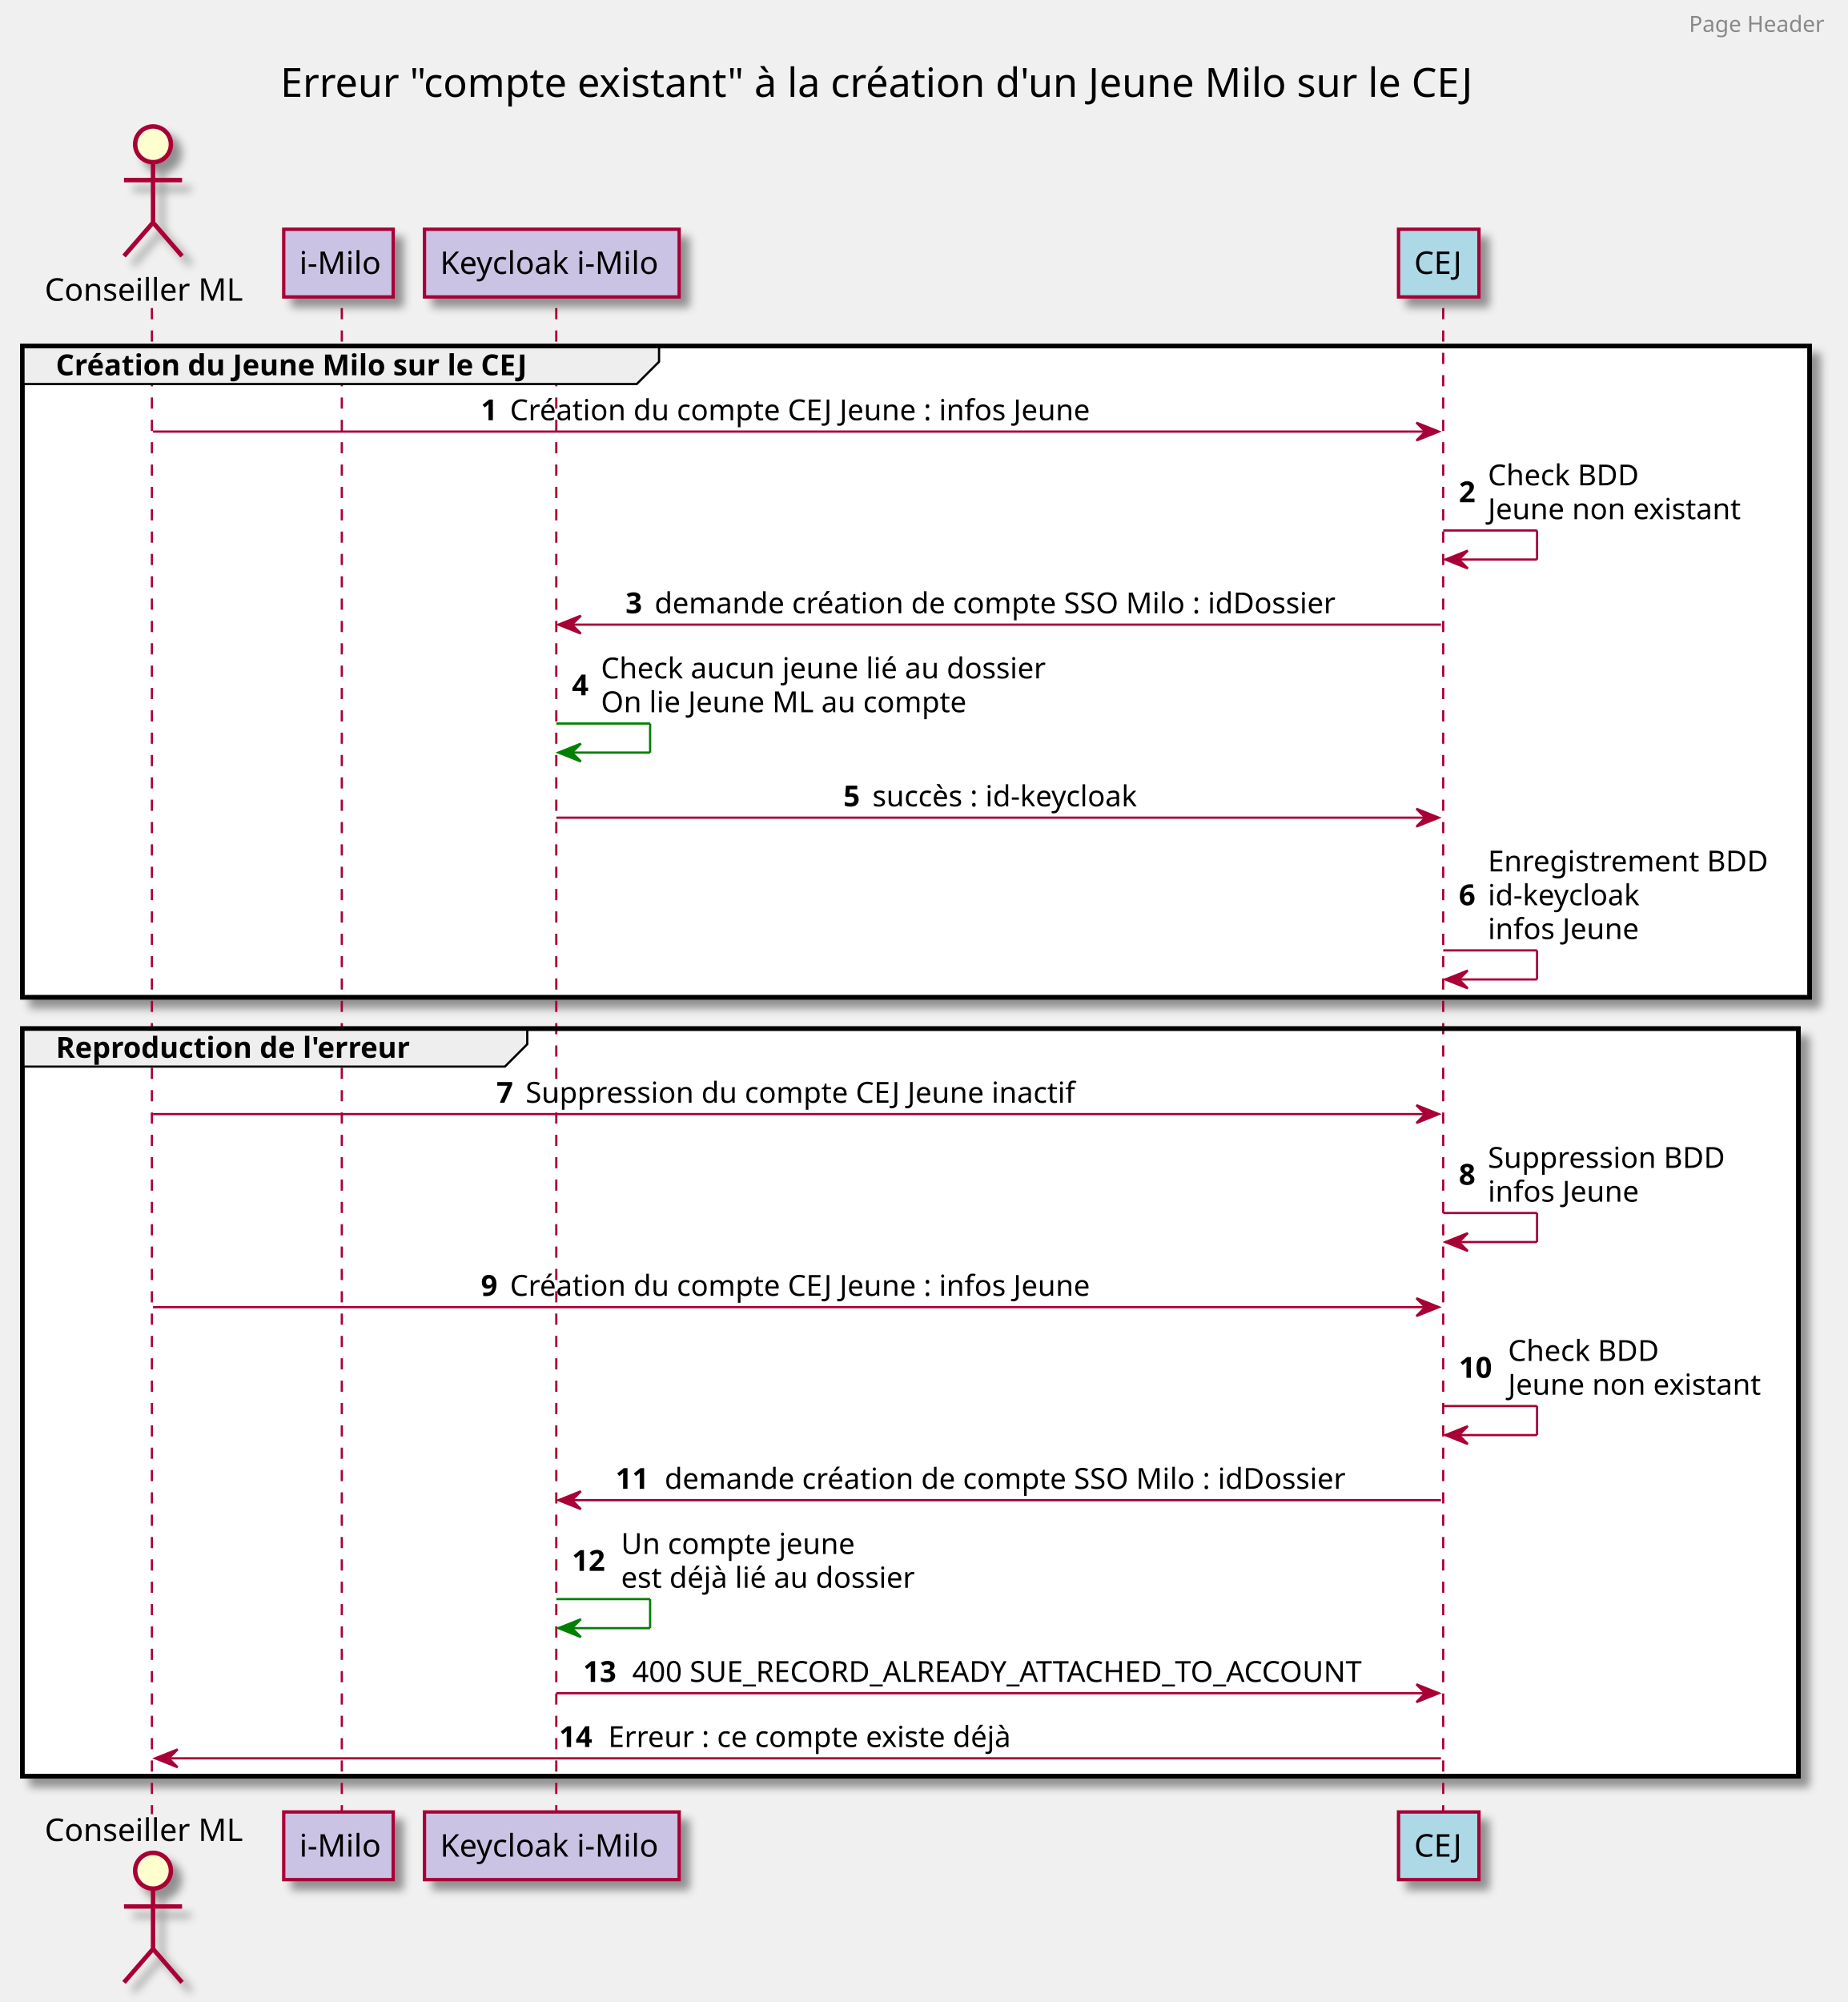
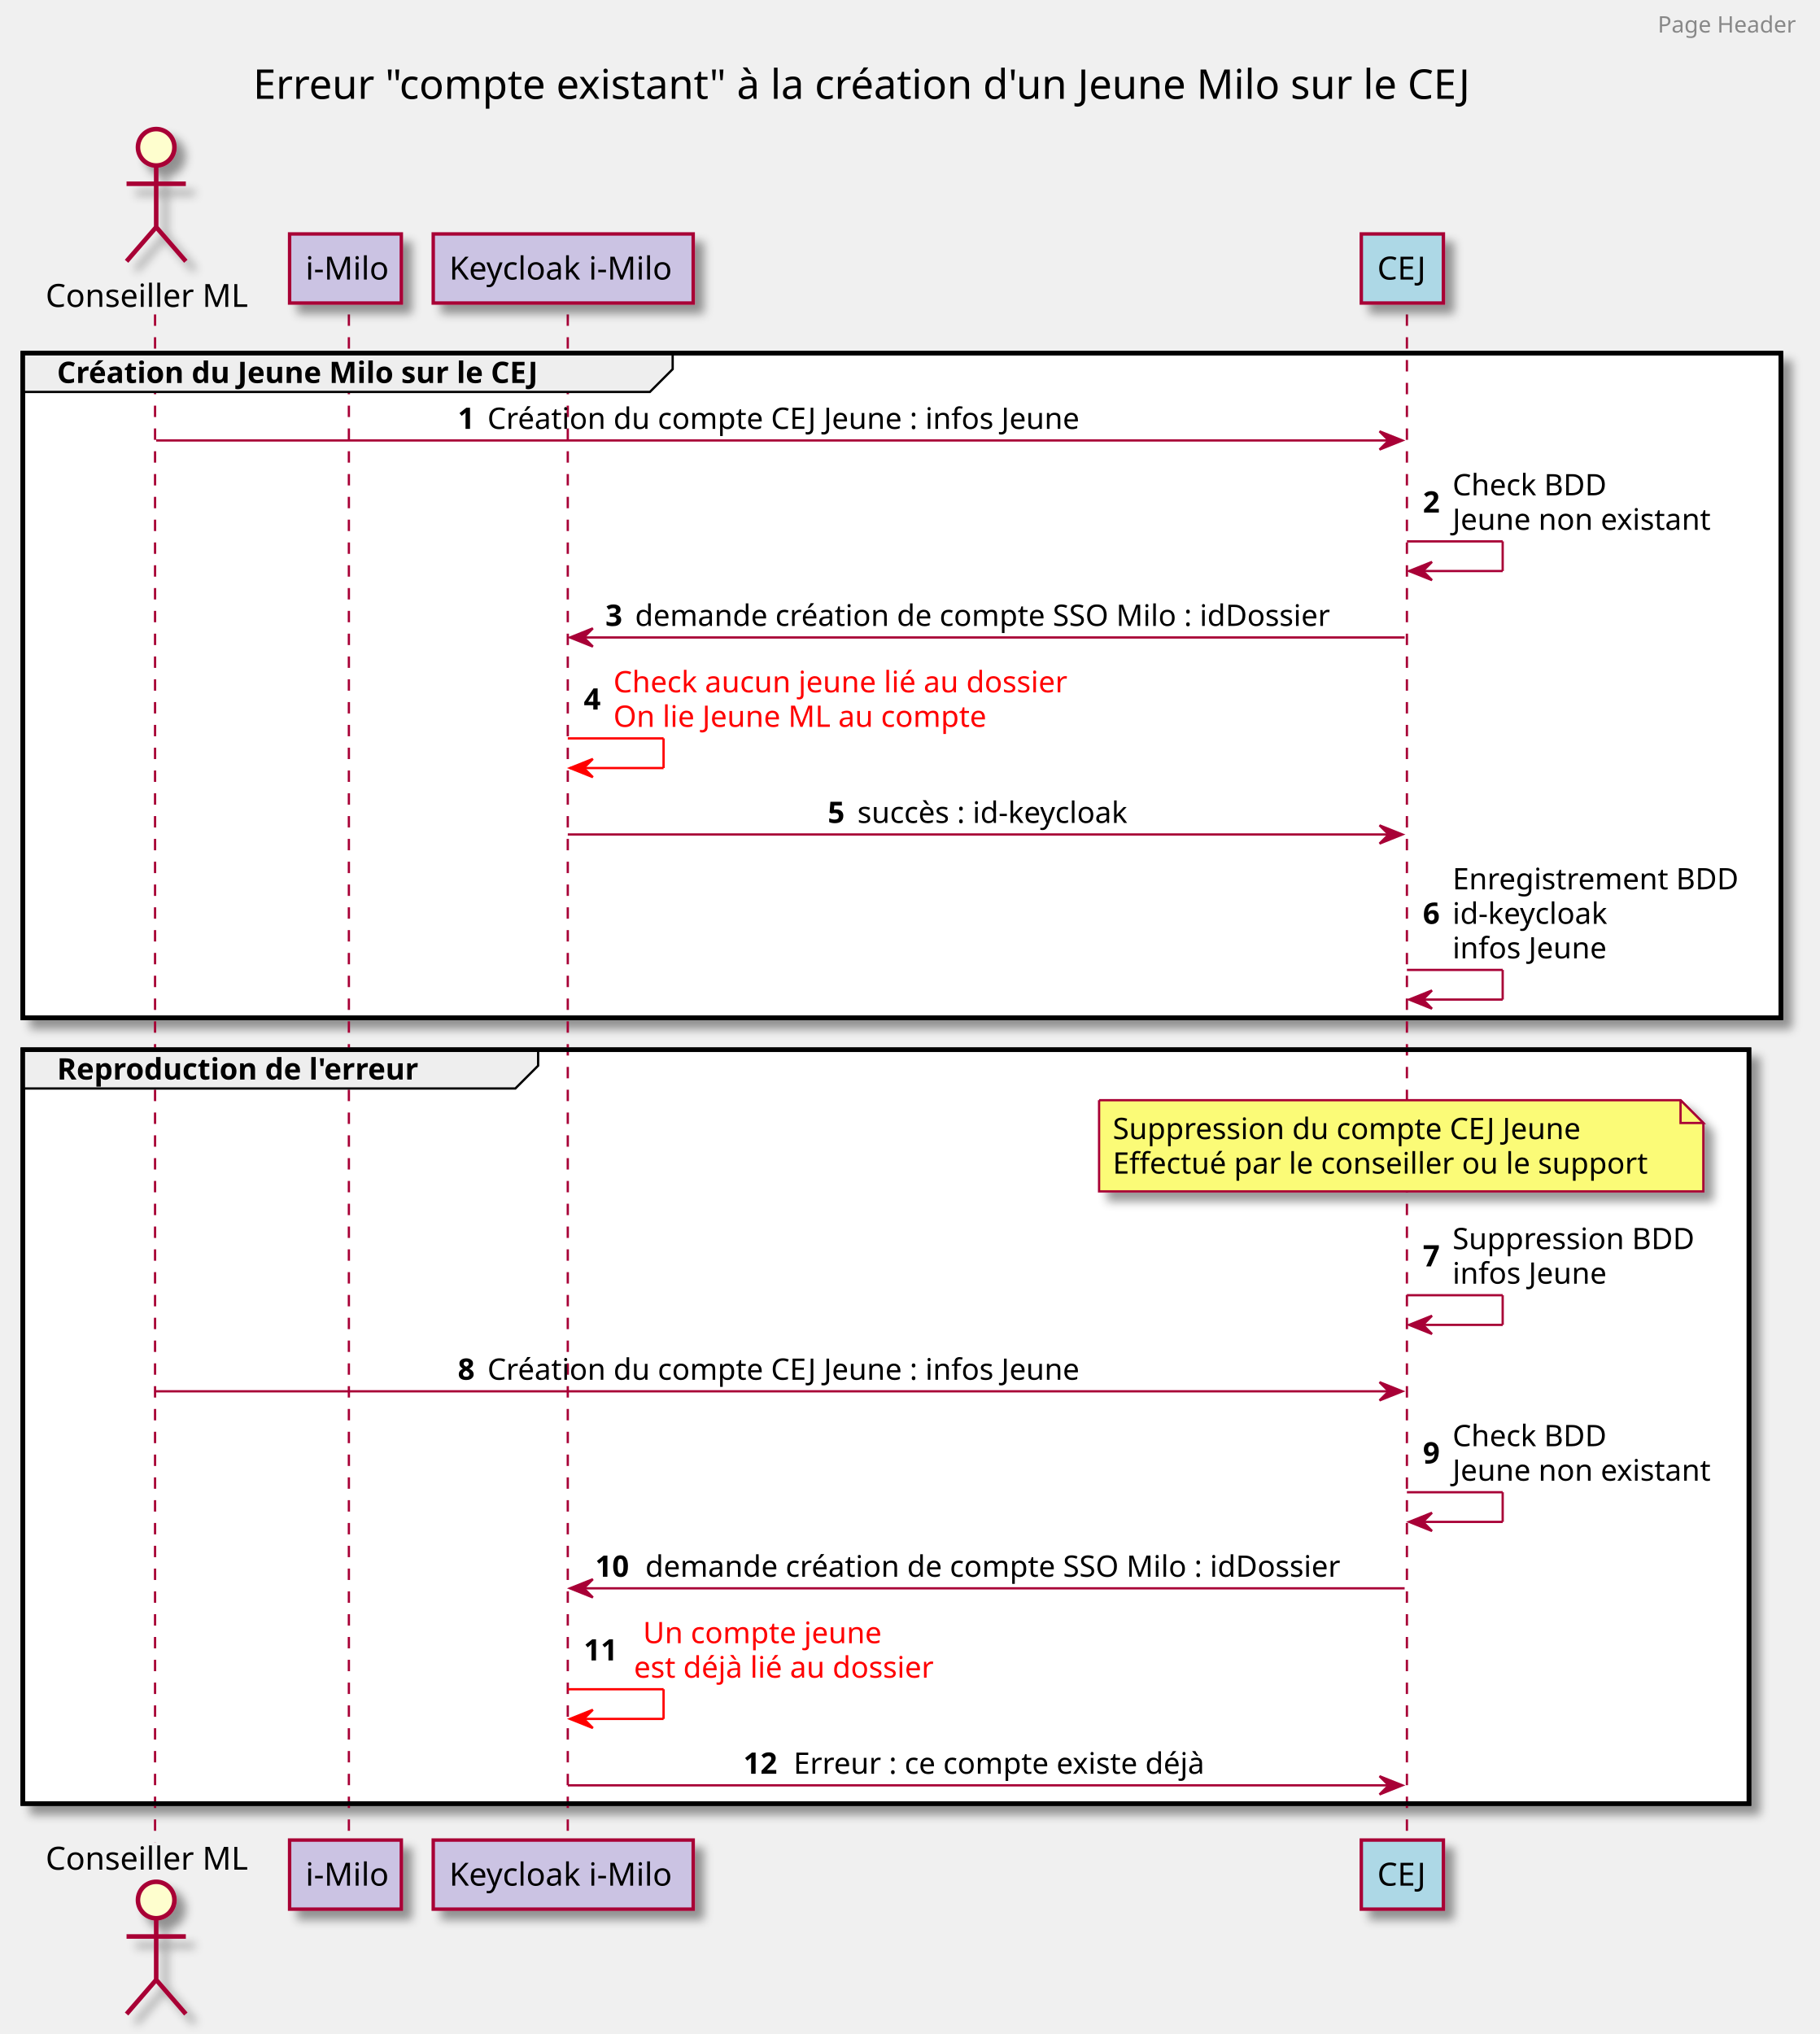
- <svg xmlns="http://www.w3.org/2000/svg" contentScriptType="application/ecmascript" contentStyleType="text/css" height="896px" preserveAspectRatio="none" style="width:827px;height:896px;background:#FFFFFF;" version="1.1" viewBox="0 0 827 896" width="827px" zoomAndPan="magnify">
+ <svg xmlns="http://www.w3.org/2000/svg" contentScriptType="application/ecmascript" contentStyleType="text/css" height="892px" preserveAspectRatio="none" style="width:798px;height:892px;background:#FFFFFF;" version="1.1" viewBox="0 0 798 892" width="798px" zoomAndPan="magnify">
  <defs>
-     <filter height="300%" id="f1u6r6b3fet10b" width="300%" x="-1" y="-1">
+     <filter height="300%" id="f1hx3ikuhrjxqm" width="300%" x="-1" y="-1">
      <feGaussianBlur result="blurOut" stdDeviation="2.0" />
      <feColorMatrix in="blurOut" result="blurOut2" type="matrix" values="0 0 0 0 0 0 0 0 0 0 0 0 0 0 0 0 0 0 .4 0" />
      <feOffset dx="4.0" dy="4.0" in="blurOut2" result="blurOut3" />
      <feBlend in="SourceGraphic" in2="blurOut3" mode="normal" />
    </filter>
  </defs>
  <g>
-     <text fill="#000000" font-family="sans-serif" font-size="18" lengthAdjust="spacing" textLength="569" x="125.5" y="43.349">Erreur "compte existant" à la création d'un Jeune Milo sur le CEJ</text>
-     <rect fill="#FFFFFF" filter="url(#f1u6r6b3fet10b)" height="291.461" style="stroke:#000000;stroke-width:2.0;" width="800" x="10" y="154.891" />
-     <rect fill="#FFFFFF" filter="url(#f1u6r6b3fet10b)" height="334.594" style="stroke:#000000;stroke-width:2.0;" width="795" x="10" y="460.352" />
-     <line style="stroke:#A80036;stroke-width:1.0;stroke-dasharray:5.0,5.0;" x1="68" x2="68" y1="137.891" y2="811.945" />
-     <line style="stroke:#A80036;stroke-width:1.0;stroke-dasharray:5.0,5.0;" x1="153" x2="153" y1="137.891" y2="811.945" />
-     <line style="stroke:#A80036;stroke-width:1.0;stroke-dasharray:5.0,5.0;" x1="249" x2="249" y1="137.891" y2="811.945" />
-     <line style="stroke:#A80036;stroke-width:1.0;stroke-dasharray:5.0,5.0;" x1="646" x2="646" y1="137.891" y2="811.945" />
+     <text fill="#000000" font-family="sans-serif" font-size="18" lengthAdjust="spacing" textLength="569" x="111" y="43.349">Erreur "compte existant" à la création d'un Jeune Milo sur le CEJ</text>
+     <rect fill="#FFFFFF" filter="url(#f1hx3ikuhrjxqm)" height="291.461" style="stroke:#000000;stroke-width:2.0;" width="771" x="10" y="154.891" />
+     <rect fill="#FFFFFF" filter="url(#f1hx3ikuhrjxqm)" height="330.594" style="stroke:#000000;stroke-width:2.0;" width="757" x="10" y="460.352" />
+     <line style="stroke:#A80036;stroke-width:1.0;stroke-dasharray:5.0,5.0;" x1="68" x2="68" y1="137.891" y2="807.945" />
+     <line style="stroke:#A80036;stroke-width:1.0;stroke-dasharray:5.0,5.0;" x1="153" x2="153" y1="137.891" y2="807.945" />
+     <line style="stroke:#A80036;stroke-width:1.0;stroke-dasharray:5.0,5.0;" x1="249" x2="249" y1="137.891" y2="807.945" />
+     <line style="stroke:#A80036;stroke-width:1.0;stroke-dasharray:5.0,5.0;" x1="617" x2="617" y1="137.891" y2="807.945" />
    <text fill="#000000" font-family="sans-serif" font-size="14" lengthAdjust="spacing" textLength="91" x="20" y="134.589">Conseiller ML</text>
-     <ellipse cx="68.5" cy="64.594" fill="#FEFECE" filter="url(#f1u6r6b3fet10b)" rx="8" ry="8" style="stroke:#A80036;stroke-width:2.0;" />
-     <path d="M68.5,72.594 L68.5,99.594 M55.5,80.594 L81.5,80.594 M68.5,99.594 L55.5,114.594 M68.5,99.594 L81.5,114.594 " fill="none" filter="url(#f1u6r6b3fet10b)" style="stroke:#A80036;stroke-width:2.0;" />
-     <text fill="#000000" font-family="sans-serif" font-size="14" lengthAdjust="spacing" textLength="91" x="20" y="823.94">Conseiller ML</text>
-     <ellipse cx="68.5" cy="837.242" fill="#FEFECE" filter="url(#f1u6r6b3fet10b)" rx="8" ry="8" style="stroke:#A80036;stroke-width:2.0;" />
-     <path d="M68.5,845.242 L68.5,872.242 M55.5,853.242 L81.5,853.242 M68.5,872.242 L55.5,887.242 M68.5,872.242 L81.5,887.242 " fill="none" filter="url(#f1u6r6b3fet10b)" style="stroke:#A80036;stroke-width:2.0;" />
-     <rect fill="#CBC3E3" filter="url(#f1u6r6b3fet10b)" height="30.297" style="stroke:#A80036;stroke-width:1.5;" width="49" x="127" y="102.594" />
+     <ellipse cx="68.5" cy="64.594" fill="#FEFECE" filter="url(#f1hx3ikuhrjxqm)" rx="8" ry="8" style="stroke:#A80036;stroke-width:2.0;" />
+     <path d="M68.5,72.594 L68.5,99.594 M55.5,80.594 L81.5,80.594 M68.5,99.594 L55.5,114.594 M68.5,99.594 L81.5,114.594 " fill="none" filter="url(#f1hx3ikuhrjxqm)" style="stroke:#A80036;stroke-width:2.0;" />
+     <text fill="#000000" font-family="sans-serif" font-size="14" lengthAdjust="spacing" textLength="91" x="20" y="819.94">Conseiller ML</text>
+     <ellipse cx="68.5" cy="833.242" fill="#FEFECE" filter="url(#f1hx3ikuhrjxqm)" rx="8" ry="8" style="stroke:#A80036;stroke-width:2.0;" />
+     <path d="M68.5,841.242 L68.5,868.242 M55.5,849.242 L81.5,849.242 M68.5,868.242 L55.5,883.242 M68.5,868.242 L81.5,883.242 " fill="none" filter="url(#f1hx3ikuhrjxqm)" style="stroke:#A80036;stroke-width:2.0;" />
+     <rect fill="#CBC3E3" filter="url(#f1hx3ikuhrjxqm)" height="30.297" style="stroke:#A80036;stroke-width:1.5;" width="49" x="127" y="102.594" />
    <text fill="#000000" font-family="sans-serif" font-size="14" lengthAdjust="spacing" textLength="35" x="134" y="122.589">i-Milo</text>
-     <rect fill="#CBC3E3" filter="url(#f1u6r6b3fet10b)" height="30.297" style="stroke:#A80036;stroke-width:1.5;" width="49" x="127" y="810.945" />
-     <text fill="#000000" font-family="sans-serif" font-size="14" lengthAdjust="spacing" textLength="35" x="134" y="830.94">i-Milo</text>
-     <rect fill="#CBC3E3" filter="url(#f1u6r6b3fet10b)" height="30.297" style="stroke:#A80036;stroke-width:1.5;" width="114" x="190" y="102.594" />
+     <rect fill="#CBC3E3" filter="url(#f1hx3ikuhrjxqm)" height="30.297" style="stroke:#A80036;stroke-width:1.5;" width="49" x="127" y="806.945" />
+     <text fill="#000000" font-family="sans-serif" font-size="14" lengthAdjust="spacing" textLength="35" x="134" y="826.94">i-Milo</text>
+     <rect fill="#CBC3E3" filter="url(#f1hx3ikuhrjxqm)" height="30.297" style="stroke:#A80036;stroke-width:1.5;" width="114" x="190" y="102.594" />
    <text fill="#000000" font-family="sans-serif" font-size="14" lengthAdjust="spacing" textLength="100" x="197" y="122.589">Keycloak i-Milo</text>
-     <rect fill="#CBC3E3" filter="url(#f1u6r6b3fet10b)" height="30.297" style="stroke:#A80036;stroke-width:1.5;" width="114" x="190" y="810.945" />
-     <text fill="#000000" font-family="sans-serif" font-size="14" lengthAdjust="spacing" textLength="100" x="197" y="830.94">Keycloak i-Milo</text>
-     <rect fill="#ADD8E6" filter="url(#f1u6r6b3fet10b)" height="30.297" style="stroke:#A80036;stroke-width:1.5;" width="36" x="626" y="102.594" />
-     <text fill="#000000" font-family="sans-serif" font-size="14" lengthAdjust="spacing" textLength="22" x="633" y="122.589">CEJ</text>
-     <rect fill="#ADD8E6" filter="url(#f1u6r6b3fet10b)" height="30.297" style="stroke:#A80036;stroke-width:1.5;" width="36" x="626" y="810.945" />
-     <text fill="#000000" font-family="sans-serif" font-size="14" lengthAdjust="spacing" textLength="22" x="633" y="830.94">CEJ</text>
+     <rect fill="#CBC3E3" filter="url(#f1hx3ikuhrjxqm)" height="30.297" style="stroke:#A80036;stroke-width:1.5;" width="114" x="190" y="806.945" />
+     <text fill="#000000" font-family="sans-serif" font-size="14" lengthAdjust="spacing" textLength="100" x="197" y="826.94">Keycloak i-Milo</text>
+     <rect fill="#ADD8E6" filter="url(#f1hx3ikuhrjxqm)" height="30.297" style="stroke:#A80036;stroke-width:1.5;" width="36" x="597" y="102.594" />
+     <text fill="#000000" font-family="sans-serif" font-size="14" lengthAdjust="spacing" textLength="22" x="604" y="122.589">CEJ</text>
+     <rect fill="#ADD8E6" filter="url(#f1hx3ikuhrjxqm)" height="30.297" style="stroke:#A80036;stroke-width:1.5;" width="36" x="597" y="806.945" />
+     <text fill="#000000" font-family="sans-serif" font-size="14" lengthAdjust="spacing" textLength="22" x="604" y="826.94">CEJ</text>
    <path d="M10,154.891 L295,154.891 L295,161.891 L285,171.891 L10,171.891 L10,154.891 " fill="#EEEEEE" style="stroke:#000000;stroke-width:1.0;" />
-     <rect fill="none" height="291.461" style="stroke:#000000;stroke-width:2.0;" width="800" x="10" y="154.891" />
+     <rect fill="none" height="291.461" style="stroke:#000000;stroke-width:2.0;" width="771" x="10" y="154.891" />
    <text fill="#000000" font-family="sans-serif" font-size="13" font-weight="bold" lengthAdjust="spacing" textLength="240" x="25" y="167.958">Création du Jeune Milo sur le CEJ</text>
-     <polygon fill="#A80036" points="634,189.156,644,193.156,634,197.156,638,193.156" style="stroke:#A80036;stroke-width:1.0;" />
-     <line style="stroke:#A80036;stroke-width:1.0;" x1="68.5" x2="640" y1="193.156" y2="193.156" />
-     <text fill="#000000" font-family="sans-serif" font-size="13" font-weight="bold" lengthAdjust="spacing" textLength="9" x="215.25" y="188.09">1</text>
-     <text fill="#000000" font-family="sans-serif" font-size="13" lengthAdjust="spacing" textLength="271" x="228.25" y="188.09">Création du compte CEJ Jeune : infos Jeune</text>
-     <line style="stroke:#A80036;stroke-width:1.0;" x1="646" x2="688" y1="237.422" y2="237.422" />
-     <line style="stroke:#A80036;stroke-width:1.0;" x1="688" x2="688" y1="237.422" y2="250.422" />
-     <line style="stroke:#A80036;stroke-width:1.0;" x1="647" x2="688" y1="250.422" y2="250.422" />
-     <polygon fill="#A80036" points="657,246.422,647,250.422,657,254.422,653,250.422" style="stroke:#A80036;stroke-width:1.0;" />
-     <text fill="#000000" font-family="sans-serif" font-size="13" font-weight="bold" lengthAdjust="spacing" textLength="9" x="653" y="224.79">2</text>
-     <text fill="#000000" font-family="sans-serif" font-size="13" lengthAdjust="spacing" textLength="72" x="666" y="217.223">Check BDD</text>
-     <text fill="#000000" font-family="sans-serif" font-size="13" lengthAdjust="spacing" textLength="118" x="666" y="232.356">Jeune non existant</text>
+     <polygon fill="#A80036" points="605,189.156,615,193.156,605,197.156,609,193.156" style="stroke:#A80036;stroke-width:1.0;" />
+     <line style="stroke:#A80036;stroke-width:1.0;" x1="68.5" x2="611" y1="193.156" y2="193.156" />
+     <text fill="#000000" font-family="sans-serif" font-size="13" font-weight="bold" lengthAdjust="spacing" textLength="9" x="200.75" y="188.09">1</text>
+     <text fill="#000000" font-family="sans-serif" font-size="13" lengthAdjust="spacing" textLength="271" x="213.75" y="188.09">Création du compte CEJ Jeune : infos Jeune</text>
+     <line style="stroke:#A80036;stroke-width:1.0;" x1="617" x2="659" y1="237.422" y2="237.422" />
+     <line style="stroke:#A80036;stroke-width:1.0;" x1="659" x2="659" y1="237.422" y2="250.422" />
+     <line style="stroke:#A80036;stroke-width:1.0;" x1="618" x2="659" y1="250.422" y2="250.422" />
+     <polygon fill="#A80036" points="628,246.422,618,250.422,628,254.422,624,250.422" style="stroke:#A80036;stroke-width:1.0;" />
+     <text fill="#000000" font-family="sans-serif" font-size="13" font-weight="bold" lengthAdjust="spacing" textLength="9" x="624" y="224.79">2</text>
+     <text fill="#000000" font-family="sans-serif" font-size="13" lengthAdjust="spacing" textLength="72" x="637" y="217.223">Check BDD</text>
+     <text fill="#000000" font-family="sans-serif" font-size="13" lengthAdjust="spacing" textLength="118" x="637" y="232.356">Jeune non existant</text>
    <polygon fill="#A80036" points="260,275.555,250,279.555,260,283.555,256,279.555" style="stroke:#A80036;stroke-width:1.0;" />
-     <line style="stroke:#A80036;stroke-width:1.0;" x1="254" x2="645" y1="279.555" y2="279.555" />
-     <text fill="#000000" font-family="sans-serif" font-size="13" font-weight="bold" lengthAdjust="spacing" textLength="9" x="280" y="274.489">3</text>
-     <text fill="#000000" font-family="sans-serif" font-size="13" lengthAdjust="spacing" textLength="322" x="293" y="274.489">demande création de compte SSO Milo : idDossier</text>
-     <line style="stroke:#008000;stroke-width:1.0;" x1="249" x2="291" y1="323.82" y2="323.82" />
-     <line style="stroke:#008000;stroke-width:1.0;" x1="291" x2="291" y1="323.82" y2="336.82" />
-     <line style="stroke:#008000;stroke-width:1.0;" x1="250" x2="291" y1="336.82" y2="336.82" />
-     <polygon fill="#008000" points="260,332.82,250,336.82,260,340.82,256,336.82" style="stroke:#008000;stroke-width:1.0;" />
+     <line style="stroke:#A80036;stroke-width:1.0;" x1="254" x2="616" y1="279.555" y2="279.555" />
+     <text fill="#000000" font-family="sans-serif" font-size="13" font-weight="bold" lengthAdjust="spacing" textLength="9" x="265.5" y="274.489">3</text>
+     <text fill="#000000" font-family="sans-serif" font-size="13" lengthAdjust="spacing" textLength="322" x="278.5" y="274.489">demande création de compte SSO Milo : idDossier</text>
+     <line style="stroke:#FF0000;stroke-width:1.0;" x1="249" x2="291" y1="323.82" y2="323.82" />
+     <line style="stroke:#FF0000;stroke-width:1.0;" x1="291" x2="291" y1="323.82" y2="336.82" />
+     <line style="stroke:#FF0000;stroke-width:1.0;" x1="250" x2="291" y1="336.82" y2="336.82" />
+     <polygon fill="#FF0000" points="260,332.82,250,336.82,260,340.82,256,336.82" style="stroke:#FF0000;stroke-width:1.0;" />
    <text fill="#000000" font-family="sans-serif" font-size="13" font-weight="bold" lengthAdjust="spacing" textLength="9" x="256" y="311.188">4</text>
-     <text fill="#000000" font-family="sans-serif" font-size="13" lengthAdjust="spacing" textLength="209" x="269" y="303.622">Check aucun jeune lié au dossier</text>
-     <text fill="#000000" font-family="sans-serif" font-size="13" lengthAdjust="spacing" textLength="170" x="269" y="318.754">On lie Jeune ML au compte</text>
-     <polygon fill="#A80036" points="634,361.953,644,365.953,634,369.953,638,365.953" style="stroke:#A80036;stroke-width:1.0;" />
-     <line style="stroke:#A80036;stroke-width:1.0;" x1="249" x2="640" y1="365.953" y2="365.953" />
-     <text fill="#000000" font-family="sans-serif" font-size="13" font-weight="bold" lengthAdjust="spacing" textLength="9" x="377.5" y="360.887">5</text>
-     <text fill="#000000" font-family="sans-serif" font-size="13" lengthAdjust="spacing" textLength="127" x="390.5" y="360.887">succès : id-keycloak</text>
-     <line style="stroke:#A80036;stroke-width:1.0;" x1="646" x2="688" y1="425.352" y2="425.352" />
-     <line style="stroke:#A80036;stroke-width:1.0;" x1="688" x2="688" y1="425.352" y2="438.352" />
-     <line style="stroke:#A80036;stroke-width:1.0;" x1="647" x2="688" y1="438.352" y2="438.352" />
-     <polygon fill="#A80036" points="657,434.352,647,438.352,657,442.352,653,438.352" style="stroke:#A80036;stroke-width:1.0;" />
-     <text fill="#000000" font-family="sans-serif" font-size="13" font-weight="bold" lengthAdjust="spacing" textLength="9" x="653" y="405.153">6</text>
-     <text fill="#000000" font-family="sans-serif" font-size="13" lengthAdjust="spacing" textLength="132" x="666" y="390.02">Enregistrement BDD</text>
-     <text fill="#000000" font-family="sans-serif" font-size="13" lengthAdjust="spacing" textLength="71" x="666" y="405.153">id-keycloak</text>
-     <text fill="#000000" font-family="sans-serif" font-size="13" lengthAdjust="spacing" textLength="69" x="666" y="420.286">infos Jeune</text>
+     <text fill="#FF0000" font-family="sans-serif" font-size="13" lengthAdjust="spacing" textLength="209" x="269" y="303.622">Check aucun jeune lié au dossier</text>
+     <text fill="#FF0000" font-family="sans-serif" font-size="13" lengthAdjust="spacing" textLength="170" x="269" y="318.754">On lie Jeune ML au compte</text>
+     <polygon fill="#A80036" points="605,361.953,615,365.953,605,369.953,609,365.953" style="stroke:#A80036;stroke-width:1.0;" />
+     <line style="stroke:#A80036;stroke-width:1.0;" x1="249" x2="611" y1="365.953" y2="365.953" />
+     <text fill="#000000" font-family="sans-serif" font-size="13" font-weight="bold" lengthAdjust="spacing" textLength="9" x="363" y="360.887">5</text>
+     <text fill="#000000" font-family="sans-serif" font-size="13" lengthAdjust="spacing" textLength="127" x="376" y="360.887">succès : id-keycloak</text>
+     <line style="stroke:#A80036;stroke-width:1.0;" x1="617" x2="659" y1="425.352" y2="425.352" />
+     <line style="stroke:#A80036;stroke-width:1.0;" x1="659" x2="659" y1="425.352" y2="438.352" />
+     <line style="stroke:#A80036;stroke-width:1.0;" x1="618" x2="659" y1="438.352" y2="438.352" />
+     <polygon fill="#A80036" points="628,434.352,618,438.352,628,442.352,624,438.352" style="stroke:#A80036;stroke-width:1.0;" />
+     <text fill="#000000" font-family="sans-serif" font-size="13" font-weight="bold" lengthAdjust="spacing" textLength="9" x="624" y="405.153">6</text>
+     <text fill="#000000" font-family="sans-serif" font-size="13" lengthAdjust="spacing" textLength="132" x="637" y="390.02">Enregistrement BDD</text>
+     <text fill="#000000" font-family="sans-serif" font-size="13" lengthAdjust="spacing" textLength="71" x="637" y="405.153">id-keycloak</text>
+     <text fill="#000000" font-family="sans-serif" font-size="13" lengthAdjust="spacing" textLength="69" x="637" y="420.286">infos Jeune</text>
    <path d="M10,460.352 L236,460.352 L236,467.352 L226,477.352 L10,477.352 L10,460.352 " fill="#EEEEEE" style="stroke:#000000;stroke-width:1.0;" />
-     <rect fill="none" height="334.594" style="stroke:#000000;stroke-width:2.0;" width="795" x="10" y="460.352" />
+     <rect fill="none" height="330.594" style="stroke:#000000;stroke-width:2.0;" width="757" x="10" y="460.352" />
    <text fill="#000000" font-family="sans-serif" font-size="13" font-weight="bold" lengthAdjust="spacing" textLength="181" x="25" y="473.418">Reproduction de l'erreur</text>
-     <polygon fill="#A80036" points="634,494.617,644,498.617,634,502.617,638,498.617" style="stroke:#A80036;stroke-width:1.0;" />
-     <line style="stroke:#A80036;stroke-width:1.0;" x1="68.5" x2="640" y1="498.617" y2="498.617" />
-     <text fill="#000000" font-family="sans-serif" font-size="13" font-weight="bold" lengthAdjust="spacing" textLength="9" x="222.25" y="493.551">7</text>
-     <text fill="#000000" font-family="sans-serif" font-size="13" lengthAdjust="spacing" textLength="257" x="235.25" y="493.551">Suppression du compte CEJ Jeune inactif</text>
-     <line style="stroke:#A80036;stroke-width:1.0;" x1="646" x2="688" y1="542.883" y2="542.883" />
-     <line style="stroke:#A80036;stroke-width:1.0;" x1="688" x2="688" y1="542.883" y2="555.883" />
-     <line style="stroke:#A80036;stroke-width:1.0;" x1="647" x2="688" y1="555.883" y2="555.883" />
-     <polygon fill="#A80036" points="657,551.883,647,555.883,657,559.883,653,555.883" style="stroke:#A80036;stroke-width:1.0;" />
-     <text fill="#000000" font-family="sans-serif" font-size="13" font-weight="bold" lengthAdjust="spacing" textLength="9" x="653" y="530.25">8</text>
-     <text fill="#000000" font-family="sans-serif" font-size="13" lengthAdjust="spacing" textLength="112" x="666" y="522.684">Suppression BDD</text>
-     <text fill="#000000" font-family="sans-serif" font-size="13" lengthAdjust="spacing" textLength="69" x="666" y="537.817">infos Jeune</text>
-     <polygon fill="#A80036" points="634,581.016,644,585.016,634,589.016,638,585.016" style="stroke:#A80036;stroke-width:1.0;" />
-     <line style="stroke:#A80036;stroke-width:1.0;" x1="68.5" x2="640" y1="585.016" y2="585.016" />
-     <text fill="#000000" font-family="sans-serif" font-size="13" font-weight="bold" lengthAdjust="spacing" textLength="9" x="215.25" y="579.95">9</text>
-     <text fill="#000000" font-family="sans-serif" font-size="13" lengthAdjust="spacing" textLength="271" x="228.25" y="579.95">Création du compte CEJ Jeune : infos Jeune</text>
-     <line style="stroke:#A80036;stroke-width:1.0;" x1="646" x2="688" y1="629.281" y2="629.281" />
-     <line style="stroke:#A80036;stroke-width:1.0;" x1="688" x2="688" y1="629.281" y2="642.281" />
-     <line style="stroke:#A80036;stroke-width:1.0;" x1="647" x2="688" y1="642.281" y2="642.281" />
-     <polygon fill="#A80036" points="657,638.281,647,642.281,657,646.281,653,642.281" style="stroke:#A80036;stroke-width:1.0;" />
-     <text fill="#000000" font-family="sans-serif" font-size="13" font-weight="bold" lengthAdjust="spacing" textLength="18" x="653" y="616.649">10</text>
-     <text fill="#000000" font-family="sans-serif" font-size="13" lengthAdjust="spacing" textLength="72" x="675" y="609.082">Check BDD</text>
-     <text fill="#000000" font-family="sans-serif" font-size="13" lengthAdjust="spacing" textLength="118" x="675" y="624.215">Jeune non existant</text>
-     <polygon fill="#A80036" points="260,667.414,250,671.414,260,675.414,256,671.414" style="stroke:#A80036;stroke-width:1.0;" />
-     <line style="stroke:#A80036;stroke-width:1.0;" x1="254" x2="645" y1="671.414" y2="671.414" />
-     <text fill="#000000" font-family="sans-serif" font-size="13" font-weight="bold" lengthAdjust="spacing" textLength="18" x="275.5" y="666.348">11</text>
-     <text fill="#000000" font-family="sans-serif" font-size="13" lengthAdjust="spacing" textLength="322" x="297.5" y="666.348">demande création de compte SSO Milo : idDossier</text>
-     <line style="stroke:#008000;stroke-width:1.0;" x1="249" x2="291" y1="715.68" y2="715.68" />
-     <line style="stroke:#008000;stroke-width:1.0;" x1="291" x2="291" y1="715.68" y2="728.68" />
-     <line style="stroke:#008000;stroke-width:1.0;" x1="250" x2="291" y1="728.68" y2="728.68" />
-     <polygon fill="#008000" points="260,724.68,250,728.68,260,732.68,256,728.68" style="stroke:#008000;stroke-width:1.0;" />
-     <text fill="#000000" font-family="sans-serif" font-size="13" font-weight="bold" lengthAdjust="spacing" textLength="18" x="256" y="703.047">12</text>
-     <text fill="#000000" font-family="sans-serif" font-size="13" lengthAdjust="spacing" textLength="110" x="278" y="695.481">Un compte jeune</text>
-     <text fill="#000000" font-family="sans-serif" font-size="13" lengthAdjust="spacing" textLength="139" x="278" y="710.614">est déjà lié au dossier</text>
-     <polygon fill="#A80036" points="634,753.812,644,757.812,634,761.812,638,757.812" style="stroke:#A80036;stroke-width:1.0;" />
-     <line style="stroke:#A80036;stroke-width:1.0;" x1="249" x2="640" y1="757.812" y2="757.812" />
-     <text fill="#000000" font-family="sans-serif" font-size="13" font-weight="bold" lengthAdjust="spacing" textLength="18" x="261" y="752.747">13</text>
-     <text fill="#000000" font-family="sans-serif" font-size="13" lengthAdjust="spacing" textLength="351" x="283" y="752.747">400 SUE_RECORD_ALREADY_ATTACHED_TO_ACCOUNT</text>
-     <polygon fill="#A80036" points="79.5,782.945,69.5,786.945,79.5,790.945,75.5,786.945" style="stroke:#A80036;stroke-width:1.0;" />
-     <line style="stroke:#A80036;stroke-width:1.0;" x1="73.5" x2="645" y1="786.945" y2="786.945" />
-     <text fill="#000000" font-family="sans-serif" font-size="13" font-weight="bold" lengthAdjust="spacing" textLength="18" x="250.25" y="781.879">14</text>
-     <text fill="#000000" font-family="sans-serif" font-size="13" lengthAdjust="spacing" textLength="192" x="272.25" y="781.879">Erreur : ce compte existe déjà</text>
-     <text fill="#888888" font-family="sans-serif" font-size="10" lengthAdjust="spacing" textLength="64" x="756" y="14.282">Page Header</text>
+     <path d="M482,482.484 L482,522.484 L747,522.484 L747,492.484 L737,482.484 L482,482.484 " fill="#FBFB77" filter="url(#f1hx3ikuhrjxqm)" style="stroke:#A80036;stroke-width:1.0;" />
+     <path d="M737,482.484 L737,492.484 L747,492.484 L737,482.484 " fill="#FBFB77" style="stroke:#A80036;stroke-width:1.0;" />
+     <text fill="#000000" font-family="sans-serif" font-size="13" lengthAdjust="spacing" textLength="215" x="488" y="499.551">Suppression du compte CEJ Jeune</text>
+     <text fill="#000000" font-family="sans-serif" font-size="13" lengthAdjust="spacing" textLength="244" x="488" y="514.684">Effectué par le conseiller ou le support</text>
+     <line style="stroke:#A80036;stroke-width:1.0;" x1="617" x2="659" y1="568.016" y2="568.016" />
+     <line style="stroke:#A80036;stroke-width:1.0;" x1="659" x2="659" y1="568.016" y2="581.016" />
+     <line style="stroke:#A80036;stroke-width:1.0;" x1="618" x2="659" y1="581.016" y2="581.016" />
+     <polygon fill="#A80036" points="628,577.016,618,581.016,628,585.016,624,581.016" style="stroke:#A80036;stroke-width:1.0;" />
+     <text fill="#000000" font-family="sans-serif" font-size="13" font-weight="bold" lengthAdjust="spacing" textLength="9" x="624" y="555.383">7</text>
+     <text fill="#000000" font-family="sans-serif" font-size="13" lengthAdjust="spacing" textLength="112" x="637" y="547.817">Suppression BDD</text>
+     <text fill="#000000" font-family="sans-serif" font-size="13" lengthAdjust="spacing" textLength="69" x="637" y="562.95">infos Jeune</text>
+     <polygon fill="#A80036" points="605,606.148,615,610.148,605,614.148,609,610.148" style="stroke:#A80036;stroke-width:1.0;" />
+     <line style="stroke:#A80036;stroke-width:1.0;" x1="68.5" x2="611" y1="610.148" y2="610.148" />
+     <text fill="#000000" font-family="sans-serif" font-size="13" font-weight="bold" lengthAdjust="spacing" textLength="9" x="200.75" y="605.082">8</text>
+     <text fill="#000000" font-family="sans-serif" font-size="13" lengthAdjust="spacing" textLength="271" x="213.75" y="605.082">Création du compte CEJ Jeune : infos Jeune</text>
+     <line style="stroke:#A80036;stroke-width:1.0;" x1="617" x2="659" y1="654.414" y2="654.414" />
+     <line style="stroke:#A80036;stroke-width:1.0;" x1="659" x2="659" y1="654.414" y2="667.414" />
+     <line style="stroke:#A80036;stroke-width:1.0;" x1="618" x2="659" y1="667.414" y2="667.414" />
+     <polygon fill="#A80036" points="628,663.414,618,667.414,628,671.414,624,667.414" style="stroke:#A80036;stroke-width:1.0;" />
+     <text fill="#000000" font-family="sans-serif" font-size="13" font-weight="bold" lengthAdjust="spacing" textLength="9" x="624" y="641.782">9</text>
+     <text fill="#000000" font-family="sans-serif" font-size="13" lengthAdjust="spacing" textLength="72" x="637" y="634.215">Check BDD</text>
+     <text fill="#000000" font-family="sans-serif" font-size="13" lengthAdjust="spacing" textLength="118" x="637" y="649.348">Jeune non existant</text>
+     <polygon fill="#A80036" points="260,692.547,250,696.547,260,700.547,256,696.547" style="stroke:#A80036;stroke-width:1.0;" />
+     <line style="stroke:#A80036;stroke-width:1.0;" x1="254" x2="616" y1="696.547" y2="696.547" />
+     <text fill="#000000" font-family="sans-serif" font-size="13" font-weight="bold" lengthAdjust="spacing" textLength="18" x="261" y="691.481">10</text>
+     <text fill="#000000" font-family="sans-serif" font-size="13" lengthAdjust="spacing" textLength="322" x="283" y="691.481">demande création de compte SSO Milo : idDossier</text>
+     <line style="stroke:#FF0000;stroke-width:1.0;" x1="249" x2="291" y1="740.812" y2="740.812" />
+     <line style="stroke:#FF0000;stroke-width:1.0;" x1="291" x2="291" y1="740.812" y2="753.812" />
+     <line style="stroke:#FF0000;stroke-width:1.0;" x1="250" x2="291" y1="753.812" y2="753.812" />
+     <polygon fill="#FF0000" points="260,749.812,250,753.812,260,757.812,256,753.812" style="stroke:#FF0000;stroke-width:1.0;" />
+     <text fill="#000000" font-family="sans-serif" font-size="13" font-weight="bold" lengthAdjust="spacing" textLength="18" x="256" y="728.18">11</text>
+     <text fill="#FF0000" font-family="sans-serif" font-size="13" lengthAdjust="spacing" textLength="110" x="282" y="720.614">Un compte jeune</text>
+     <text fill="#FF0000" font-family="sans-serif" font-size="13" lengthAdjust="spacing" textLength="139" x="278" y="735.747">est déjà lié au dossier</text>
+     <polygon fill="#A80036" points="605,778.945,615,782.945,605,786.945,609,782.945" style="stroke:#A80036;stroke-width:1.0;" />
+     <line style="stroke:#A80036;stroke-width:1.0;" x1="249" x2="611" y1="782.945" y2="782.945" />
+     <text fill="#000000" font-family="sans-serif" font-size="13" font-weight="bold" lengthAdjust="spacing" textLength="18" x="326" y="777.879">12</text>
+     <text fill="#000000" font-family="sans-serif" font-size="13" lengthAdjust="spacing" textLength="192" x="348" y="777.879">Erreur : ce compte existe déjà</text>
+     <text fill="#888888" font-family="sans-serif" font-size="10" lengthAdjust="spacing" textLength="64" x="727" y="14.282">Page Header</text>
  </g>
</svg>
